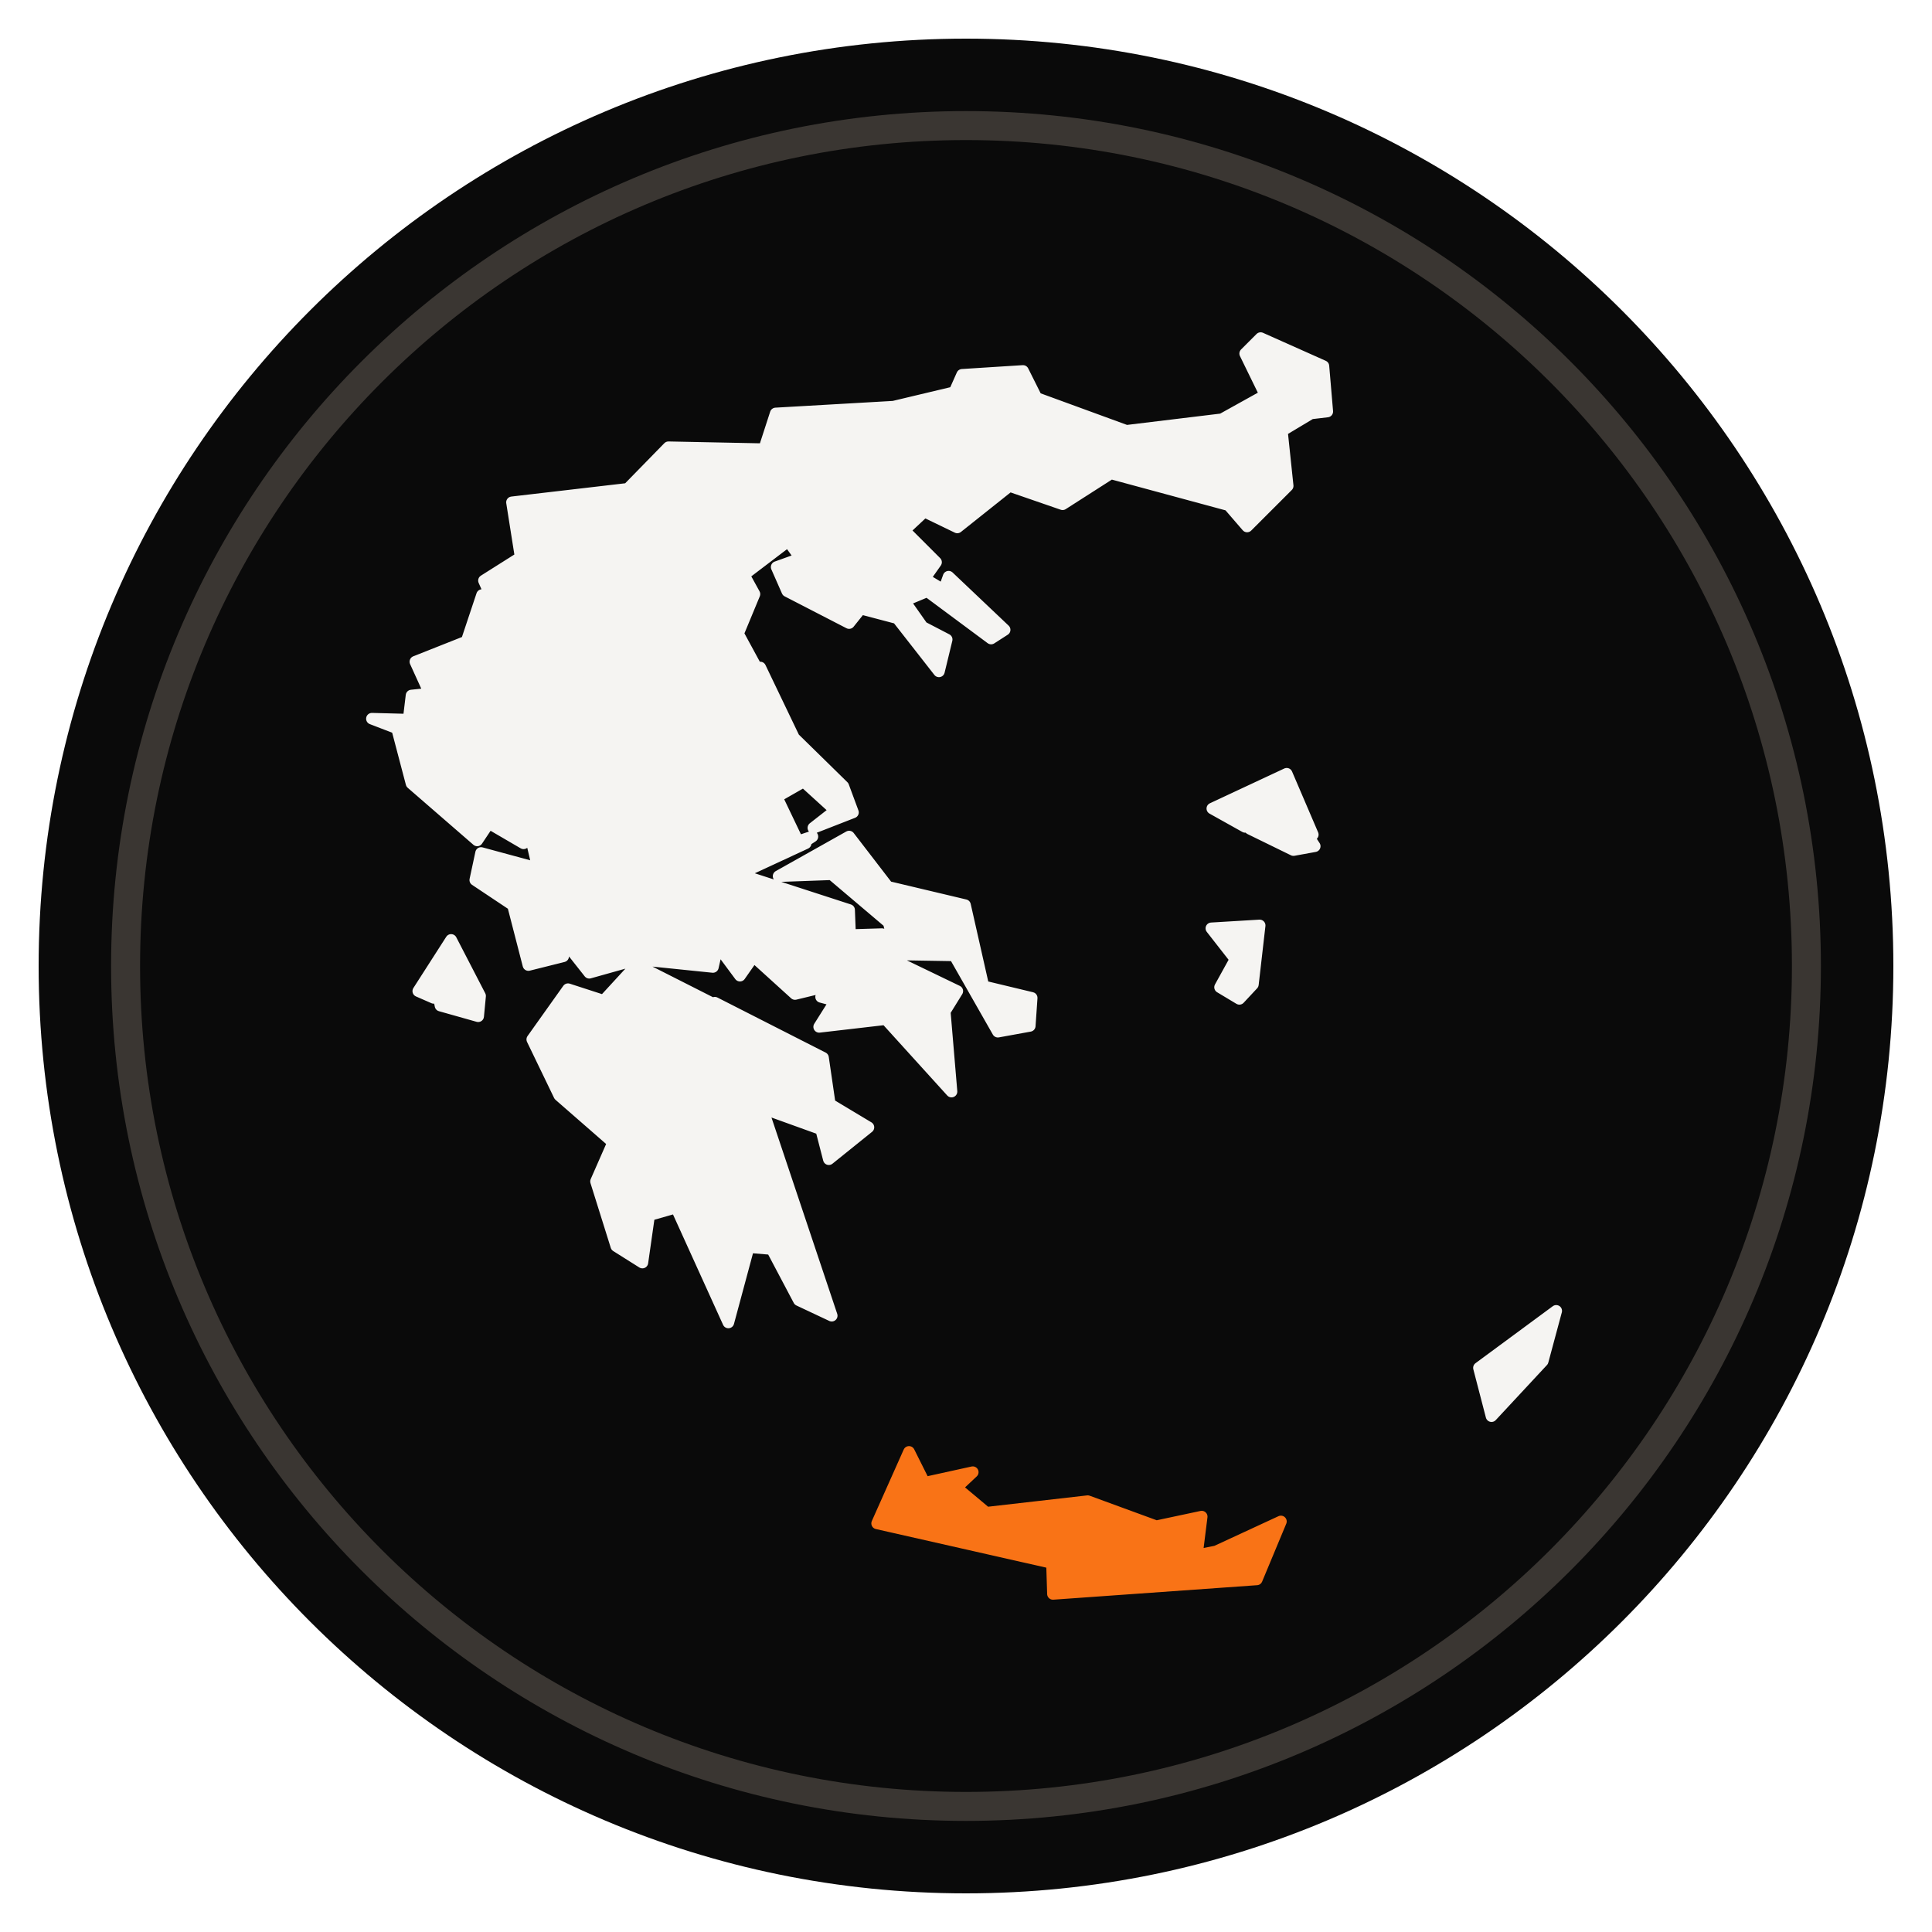
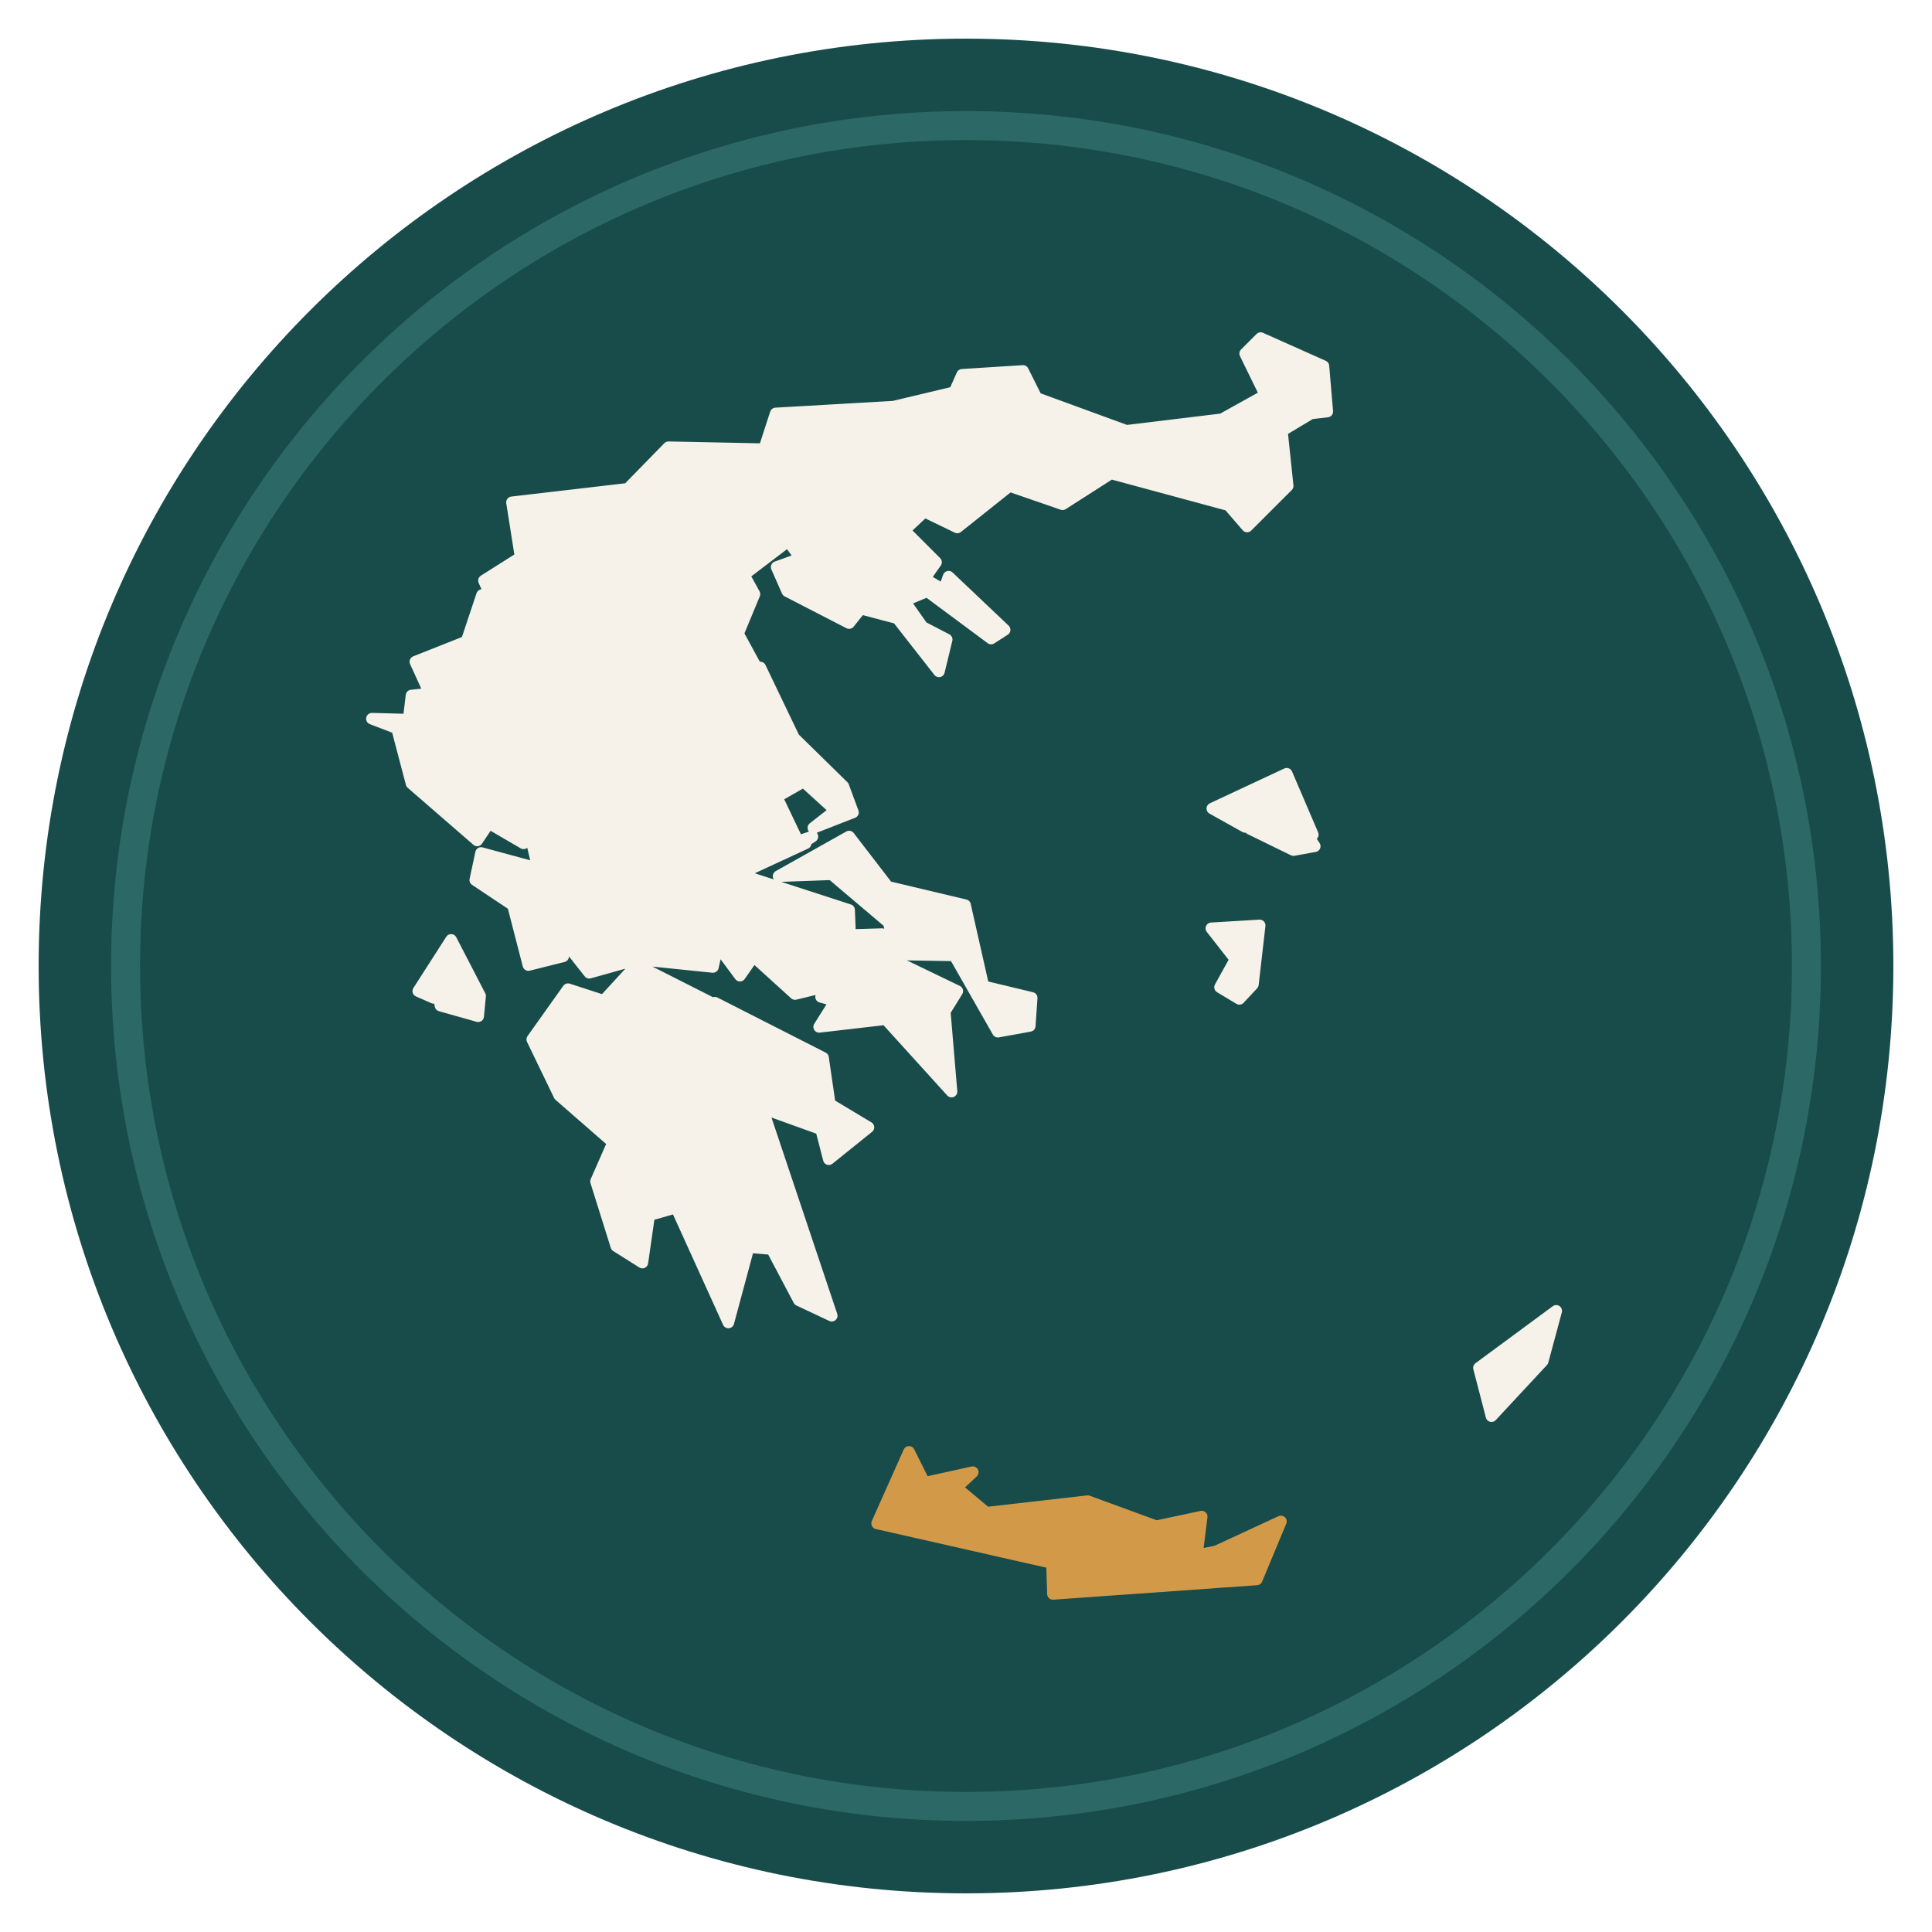
<svg xmlns="http://www.w3.org/2000/svg" viewBox="0 0 200 200" width="200" height="200" role="img" aria-label="Ελλάδα στο Πιάτο">
  <g transform="translate(0 0) scale(1.0)">
-     <circle cx="100" cy="100" r="96" fill="#0A0A0A" />
-     <circle cx="100" cy="100" r="87" fill="none" stroke="#3A3632" stroke-width="3" />
-     <path d="M65.0 50.6 L69.2 46.3 L79.1 46.5 L80.3 42.8 L92.5 42.1 L93.9 45.6 L99.8 49.1 L93.6 54.9 L96.9 58.2 L95.7 59.9 L97.7 61.1 L98.2 59.7 L104.0 65.2 L102.6 66.1 L96.0 61.2 L93.6 62.2 L95.5 64.9 L98.0 66.2 L97.2 69.5 L92.9 64.0 L89.1 63.0 L87.9 64.5 L81.5 61.2 L80.4 58.7 L82.9 57.8 L81.6 56.0 L77.0 59.5 L78.1 61.5 L76.4 65.6 L78.3 69.1 L76.2 69.3 L73.0 64.8 L71.4 66.3 L69.8 64.4 L71.1 62.7 L64.2 53.4Z M63.5 118.2 L68.2 115.9 L65.2 114.1 L65.4 109.8 L70.8 110.3 L74.0 103.8 L85.2 109.5 L85.9 114.3 L89.9 116.7 L85.8 120.0 L85.0 116.9 L78.9 114.7 L86.1 136.2 L82.7 134.6 L79.9 129.3 L77.5 129.1 L75.4 136.9 L70.0 125.0 L67.2 125.8 L66.5 130.7 L63.8 129.0 L61.7 122.3Z M92.5 42.1 L98.8 40.6 L99.6 38.8 L105.9 38.4 L107.3 41.2 L116.6 44.6 L126.5 43.4 L131.0 40.9 L128.9 36.6 L130.5 35.0 L137.0 37.9 L137.4 42.6 L135.7 42.8 L132.7 44.6 L133.3 50.3 L129.1 54.5 L127.2 52.3 L115.0 49.0 L110.0 52.2 L104.5 50.3 L99.1 54.6 L96.0 53.1 L99.8 49.1 L93.9 45.6Z M57.7 71.0 L67.0 71.1 L66.3 69.3 L69.9 64.7 L71.4 66.3 L73.0 64.8 L75.8 69.1 L78.7 69.1 L82.2 76.4 L87.3 81.4 L88.3 84.1 L84.2 85.7 L86.5 83.9 L83.2 80.9 L80.4 82.5 L82.6 87.1 L84.1 86.6 L82.1 87.9 L75.8 86.4 L72.2 82.1 L68.3 86.8 L66.0 84.4 L64.2 85.2 L63.5 82.5 L58.9 84.2 L59.7 81.8 L55.1 74.6Z M59.2 84.2 L63.5 82.5 L64.2 85.2 L66.0 84.4 L68.3 86.8 L72.2 82.1 L75.8 86.4 L83.4 87.3 L76.5 90.5 L87.9 94.2 L88.0 96.8 L91.3 96.7 L93.5 99.9 L92.7 102.5 L90.9 103.8 L88.9 101.3 L82.3 102.9 L78.0 99.0 L76.6 101.0 L74.3 97.9 L73.8 100.1 L66.0 99.3 L68.6 92.3 L61.8 92.4 L62.8 89.8 L58.9 87.0Z M65.0 50.6 L64.2 53.4 L71.1 62.9 L66.3 69.3 L67.0 71.1 L59.4 70.6 L54.7 70.5 L50.1 60.1 L53.9 57.7 L53.0 52.0Z M49.9 61.6 L53.1 64.4 L54.7 70.5 L57.7 71.0 L55.1 74.6 L59.7 81.8 L54.2 87.3 L50.6 85.2 L49.4 87.0 L42.6 81.1 L41.1 75.4 L38.5 74.4 L42.3 74.5 L42.6 72.0 L44.5 71.8 L43.0 68.5 L48.3 66.4Z M73.8 103.9 L70.8 110.3 L65.4 109.8 L65.2 114.3 L67.4 115.0 L66.7 117.8 L63.4 118.2 L57.9 113.4 L55.1 107.6 L58.8 102.4 L62.5 103.6 L65.9 99.9Z M54.9 86.5 L58.8 84.0 L58.9 87.0 L62.8 89.8 L61.8 92.4 L68.6 92.3 L66.0 99.3 L61.0 100.7 L58.0 96.9 L58.3 99.0 L54.7 99.9 L53.1 93.7 L49.2 91.1 L49.8 88.3 L55.7 89.9Z M80.6 90.7 L87.9 86.6 L91.9 91.8 L99.9 93.7 L101.8 102.1 L106.8 103.3 L106.6 106.2 L103.3 106.8 L98.8 98.9 L92.8 98.8 L92.0 95.5 L86.1 90.5Z M84.8 106.3 L86.5 103.6 L85.0 103.2 L88.9 101.3 L91.5 103.7 L93.5 99.9 L99.1 102.6 L97.8 104.7 L98.5 113.0 L91.7 105.5Z M125.5 83.7 L133.2 80.1 L135.9 86.4 L134.6 85.3 L136.1 87.6 L133.9 88.0 L129.4 85.8 L132.2 83.6 L128.9 85.6Z M153.1 141.6 L161.1 135.7 L159.7 140.9 L154.4 146.6Z M125.4 96.1 L130.4 95.8 L129.7 101.9 L128.3 103.4 L126.3 102.2 L127.9 99.3Z M43.3 102.6 L46.7 97.3 L49.7 103.1 L49.5 105.2 L45.6 104.1 L45.0 101.1 L44.9 103.3Z" fill="#F5F4F2" stroke="#F5F4F2" stroke-width="1.2" stroke-linejoin="round" />
-     <path d="M90.8 157.7 L94.1 150.3 L95.7 153.5 L100.7 152.4 L99.0 154.0 L102.1 156.6 L112.6 155.4 L119.7 158.0 L124.4 157.0 L123.9 161.0 L125.9 160.6 L132.6 157.5 L130.1 163.5 L109.0 165.0 L108.9 161.8Z" fill="#F97316" stroke="#F97316" stroke-width="1.2" stroke-linejoin="round" />
+     <circle cx="100" cy="100" r="96" fill="#174C4B" />
+     <circle cx="100" cy="100" r="87" fill="none" stroke="#2C6866" stroke-width="3" />
+     <path d="M65.0 50.6 L69.2 46.3 L79.1 46.5 L80.3 42.8 L92.5 42.1 L93.9 45.6 L99.8 49.1 L93.6 54.9 L96.9 58.2 L95.7 59.9 L97.7 61.1 L98.2 59.7 L104.0 65.2 L102.6 66.1 L96.0 61.2 L93.6 62.2 L95.5 64.9 L98.0 66.2 L97.2 69.5 L92.9 64.0 L89.1 63.0 L87.9 64.5 L81.5 61.2 L80.4 58.7 L82.9 57.8 L81.6 56.0 L77.0 59.5 L78.1 61.5 L76.4 65.6 L78.3 69.1 L76.2 69.3 L73.0 64.8 L71.4 66.3 L69.8 64.4 L71.1 62.7 L64.2 53.4Z M63.5 118.2 L68.2 115.9 L65.2 114.1 L65.4 109.8 L70.8 110.3 L74.0 103.8 L85.2 109.5 L85.9 114.3 L89.9 116.7 L85.8 120.0 L85.0 116.9 L78.9 114.7 L86.1 136.2 L82.7 134.6 L79.9 129.3 L77.5 129.1 L75.4 136.9 L70.0 125.0 L67.2 125.8 L66.5 130.7 L63.8 129.0 L61.7 122.3Z M92.5 42.1 L98.8 40.6 L99.6 38.8 L105.9 38.4 L107.3 41.2 L116.6 44.6 L126.5 43.4 L131.0 40.9 L128.9 36.6 L130.5 35.0 L137.0 37.9 L137.4 42.6 L135.7 42.8 L132.7 44.6 L133.3 50.3 L129.1 54.5 L127.2 52.3 L115.0 49.0 L110.0 52.2 L104.5 50.3 L99.1 54.6 L96.0 53.1 L99.8 49.1 L93.9 45.6Z M57.7 71.0 L67.0 71.1 L66.3 69.3 L69.9 64.7 L71.4 66.3 L73.0 64.8 L75.8 69.1 L78.7 69.1 L82.2 76.4 L87.3 81.4 L88.3 84.1 L84.2 85.7 L86.5 83.9 L83.2 80.9 L80.4 82.5 L82.6 87.1 L84.1 86.6 L82.1 87.9 L75.8 86.4 L72.2 82.1 L68.3 86.8 L66.0 84.4 L64.2 85.2 L63.5 82.5 L58.9 84.2 L59.7 81.8 L55.1 74.6Z M59.2 84.2 L63.5 82.5 L64.2 85.2 L66.0 84.4 L68.3 86.8 L72.2 82.1 L75.8 86.4 L83.4 87.3 L76.5 90.5 L87.9 94.2 L88.0 96.8 L91.3 96.7 L93.5 99.9 L92.7 102.5 L90.9 103.8 L88.9 101.3 L82.3 102.9 L78.0 99.0 L76.6 101.0 L74.3 97.9 L73.8 100.1 L66.0 99.3 L68.6 92.3 L61.8 92.4 L62.8 89.8 L58.9 87.0Z M65.0 50.6 L64.2 53.4 L71.1 62.9 L66.3 69.3 L67.0 71.1 L59.4 70.6 L54.7 70.5 L50.1 60.1 L53.9 57.7 L53.0 52.0Z M49.9 61.6 L53.1 64.4 L54.7 70.5 L57.7 71.0 L55.1 74.6 L59.7 81.8 L54.2 87.3 L50.6 85.2 L49.4 87.0 L42.6 81.1 L41.1 75.4 L38.5 74.4 L42.3 74.5 L42.6 72.0 L44.5 71.8 L43.0 68.5 L48.3 66.4Z M73.8 103.9 L70.8 110.3 L65.4 109.8 L65.2 114.3 L67.4 115.0 L66.7 117.8 L63.4 118.2 L57.9 113.4 L55.1 107.6 L58.8 102.4 L62.5 103.6 L65.9 99.9Z M54.9 86.5 L58.8 84.0 L58.9 87.0 L62.8 89.8 L61.8 92.4 L68.6 92.3 L66.0 99.3 L61.0 100.7 L58.0 96.9 L58.3 99.0 L54.7 99.9 L53.1 93.7 L49.2 91.1 L49.8 88.3 L55.7 89.9Z M80.6 90.7 L87.9 86.6 L91.9 91.8 L99.9 93.7 L101.8 102.1 L106.8 103.3 L106.6 106.2 L103.3 106.8 L98.8 98.9 L92.8 98.8 L92.0 95.5 L86.1 90.5Z M84.8 106.3 L86.5 103.6 L85.0 103.2 L88.9 101.3 L91.5 103.7 L93.5 99.9 L99.1 102.6 L97.8 104.7 L98.5 113.0 L91.7 105.5Z M125.5 83.7 L133.2 80.1 L135.9 86.4 L134.6 85.3 L136.1 87.6 L133.9 88.0 L129.4 85.8 L132.2 83.6 L128.9 85.6Z M153.1 141.6 L161.1 135.7 L159.7 140.9 L154.4 146.6Z M125.4 96.1 L130.4 95.8 L129.7 101.9 L128.3 103.4 L126.3 102.2 L127.9 99.3Z M43.3 102.6 L46.7 97.3 L49.7 103.1 L49.5 105.2 L45.6 104.1 L45.0 101.1 L44.9 103.3Z" fill="#F6F2E9" stroke="#F6F2E9" stroke-width="1.2" stroke-linejoin="round" />
+     <path d="M90.8 157.7 L94.1 150.3 L95.7 153.5 L100.7 152.4 L99.0 154.0 L102.1 156.6 L112.6 155.4 L119.7 158.0 L124.4 157.0 L123.9 161.0 L125.9 160.6 L132.6 157.5 L130.1 163.5 L109.0 165.0 L108.9 161.8Z" fill="#D29A48" stroke="#D29A48" stroke-width="1.2" stroke-linejoin="round" />
  </g>
</svg>
